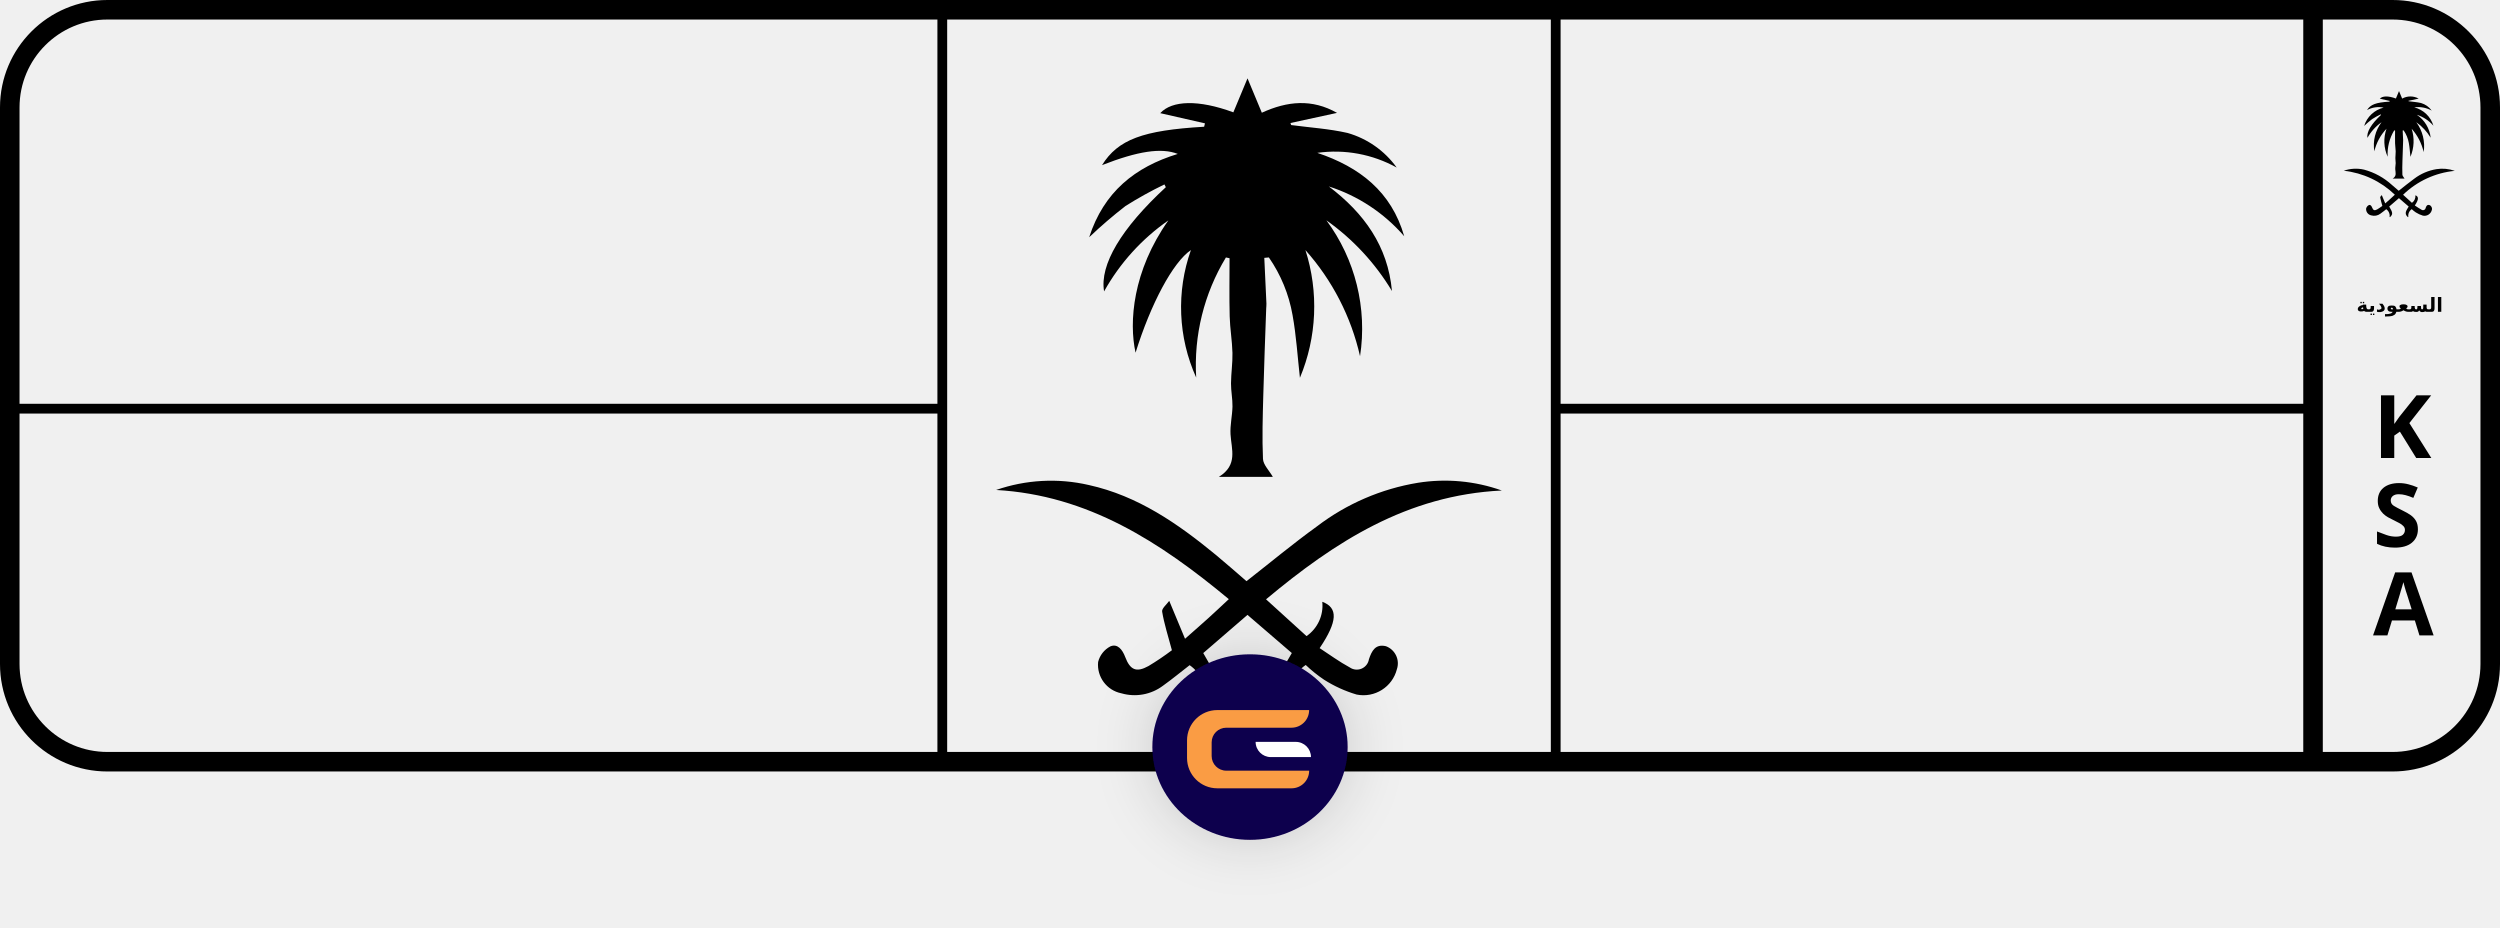
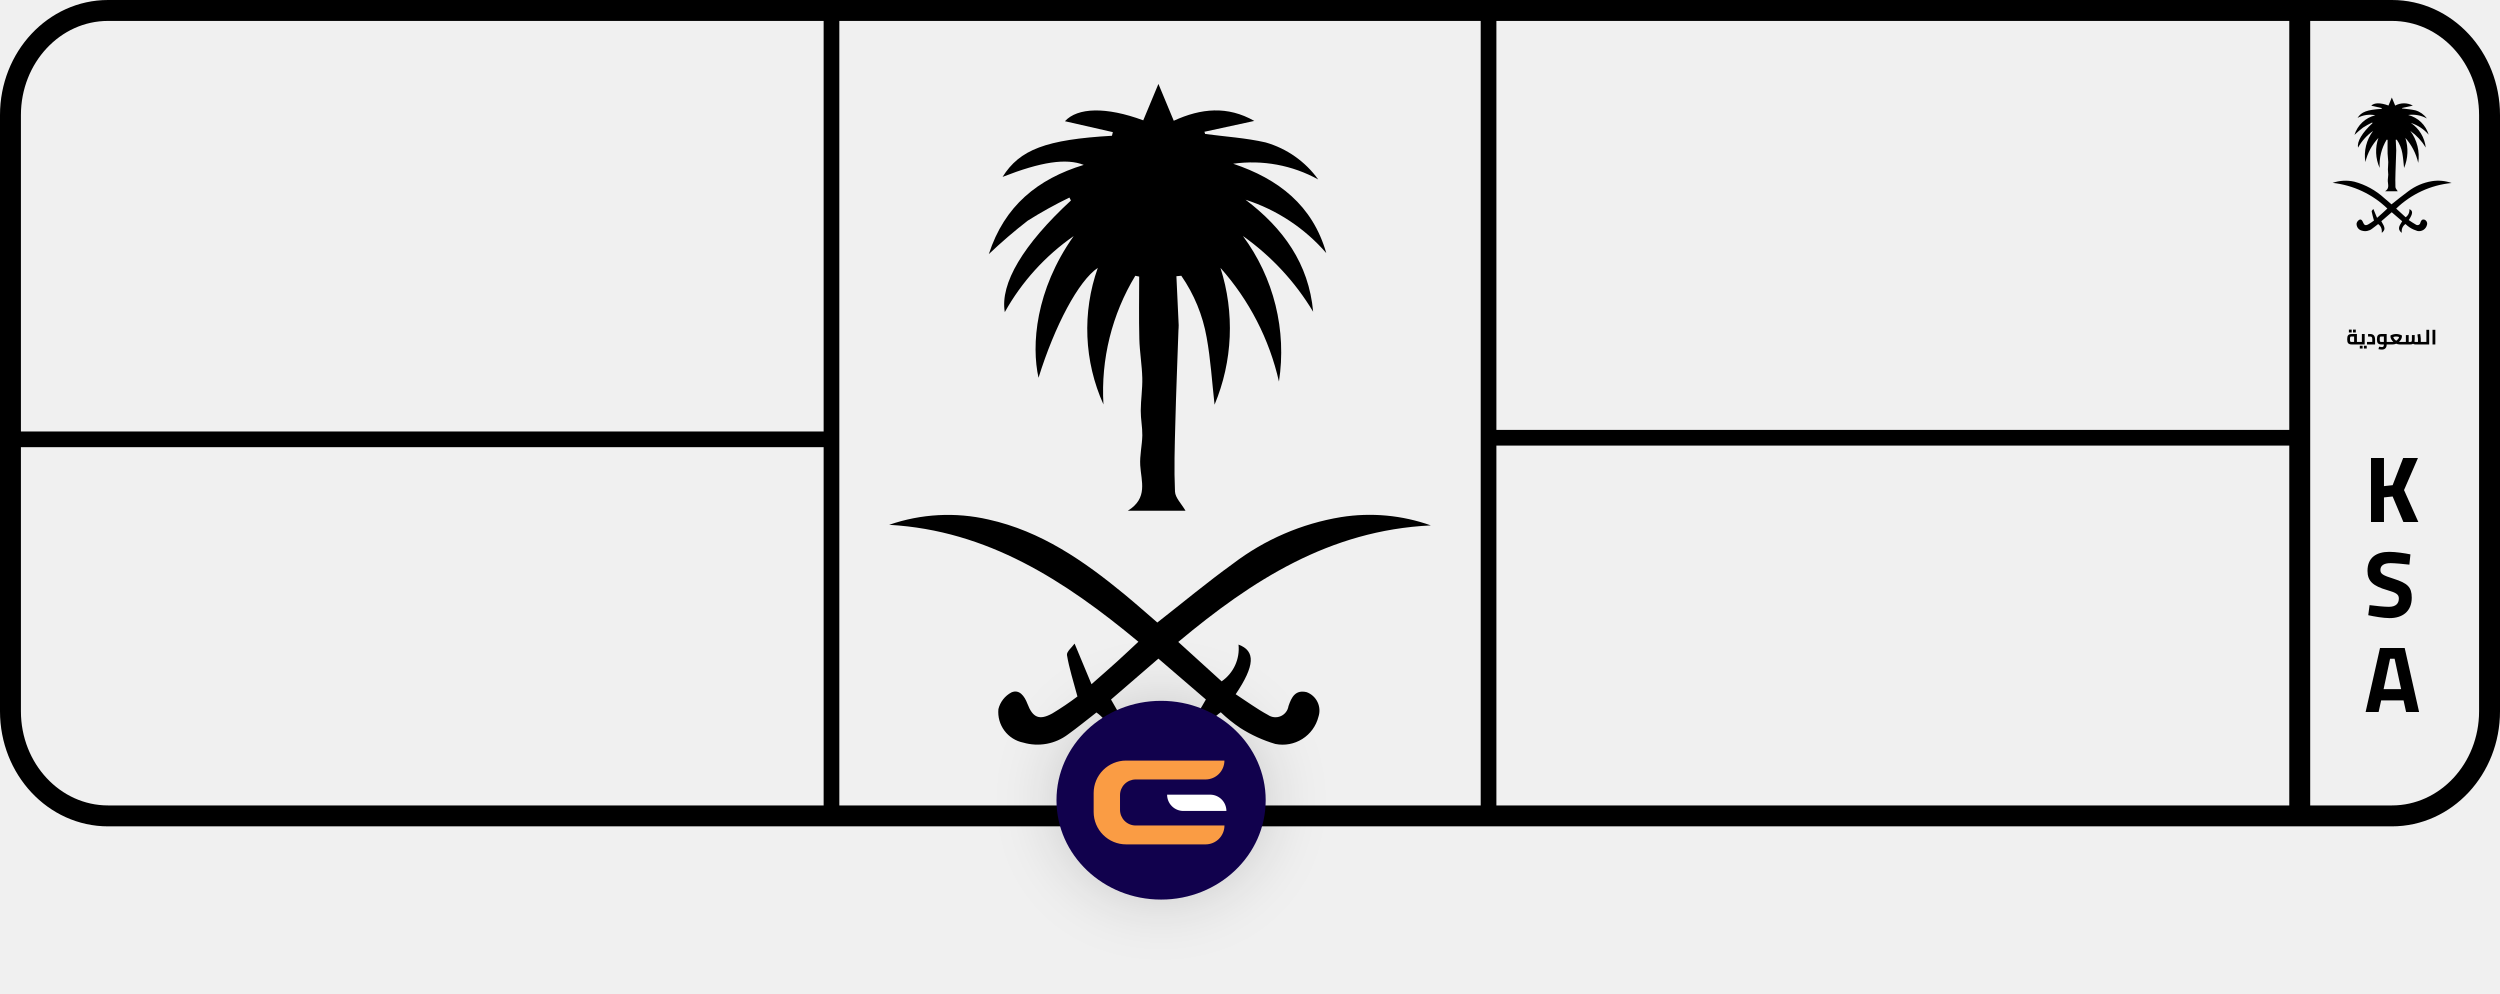
- <svg xmlns="http://www.w3.org/2000/svg" width="256" height="95" viewBox="0 0 256 95">
+ <svg xmlns="http://www.w3.org/2000/svg" width="239" height="95" viewBox="0 0 239 95" fill="none">
+   <g clip-path="url(#clip0_3080_21759)">
+     <path d="M228.669 1H10.331C5.178 1 1 5.477 1 11V68C1 73.523 5.178 78 10.331 78H228.669C233.822 78 238 73.523 238 68V11C238 5.477 233.822 1 228.669 1Z" stroke="black" stroke-width="2" />
+     <path d="M219.855 0.418V77.662" stroke="black" stroke-width="2" />
+     <path d="M106.365 71.787C106.484 71.091 106.401 70.376 106.128 69.725C105.854 69.074 105.4 68.515 104.819 68.113C103.919 68.807 103.034 69.542 102.095 70.213C101.494 70.666 100.796 70.972 100.056 71.108C99.316 71.243 98.555 71.205 97.832 70.995C97.108 70.851 96.463 70.444 96.023 69.852C95.582 69.259 95.377 68.525 95.447 67.79C95.531 67.45 95.686 67.132 95.902 66.856C96.118 66.58 96.39 66.353 96.7 66.19C97.442 65.874 97.938 66.532 98.22 67.275C98.728 68.615 99.363 68.888 100.603 68.204C101.431 67.706 102.232 67.166 103.003 66.584C102.609 65.107 102.211 63.884 102.003 62.628C101.949 62.303 102.486 61.878 102.73 61.528L104.347 65.41C105.347 64.524 106.061 63.91 106.759 63.274C107.429 62.669 108.085 62.045 108.831 61.352C101.793 55.507 94.418 50.706 85.002 50.173C88.055 49.114 91.344 48.938 94.493 49.665C99.513 50.774 103.603 53.613 107.485 56.806C108.576 57.706 109.63 58.643 110.641 59.513C113.083 57.604 115.418 55.659 117.877 53.886C120.902 51.582 124.446 50.054 128.198 49.436C131.082 48.976 134.036 49.249 136.788 50.228C127.072 50.7 119.688 55.49 112.642 61.37L116.788 65.137C117.348 64.75 117.793 64.219 118.077 63.601C118.361 62.982 118.473 62.299 118.402 61.622C120.034 62.234 119.98 63.622 118.132 66.369C119.157 67.034 120.147 67.769 121.222 68.348C121.398 68.469 121.601 68.543 121.813 68.564C122.025 68.584 122.239 68.551 122.435 68.466C122.631 68.382 122.802 68.249 122.932 68.08C123.062 67.912 123.148 67.713 123.18 67.502C123.468 66.655 123.835 65.913 124.921 66.172C125.376 66.342 125.748 66.682 125.957 67.121C126.167 67.559 126.197 68.062 126.043 68.523C125.821 69.402 125.27 70.162 124.503 70.646C123.736 71.13 122.813 71.301 121.924 71.123C120.744 70.775 119.619 70.262 118.582 69.601C117.915 69.153 117.287 68.648 116.706 68.093C116.117 68.492 115.654 69.052 115.372 69.706C115.091 70.36 115.002 71.081 115.117 71.783H114.871C112.895 69.999 114.437 68.453 115.283 66.871L110.742 62.964L106.213 66.874C107.925 69.766 107.973 70.431 106.613 71.784L106.365 71.787Z" fill="black" />
+     <path d="M108.534 26.365C106.296 30.062 105.234 34.352 105.49 38.665C103.632 34.546 103.438 29.867 104.95 25.607C103.106 26.848 100.837 31.119 99.282 36.116C98.59 32.991 98.982 27.742 102.642 22.569C99.923 24.461 97.671 26.948 96.058 29.84C95.593 27.105 97.821 23.381 102.381 19.169L102.237 18.886C100.87 19.548 99.54 20.285 98.254 21.094C96.959 22.097 95.717 23.165 94.531 24.294C96.031 19.665 99.214 17.104 103.606 15.763C101.927 15.105 99.519 15.473 95.847 16.911C97.484 14.293 100.009 13.343 106.303 12.979L106.388 12.632L101.808 11.588C103.008 10.279 105.724 10.183 109.295 11.504L110.745 8.023L112.211 11.544C114.828 10.344 117.357 10.106 119.911 11.561L115.143 12.597L115.213 12.807C117.142 13.064 119.104 13.185 120.992 13.616C123.02 14.197 124.793 15.445 126.022 17.158C123.547 15.789 120.693 15.261 117.891 15.653C122.221 17.102 125.485 19.628 126.791 24.193C124.735 21.817 122.065 20.052 119.072 19.093C122.663 21.812 125.12 25.193 125.537 29.802C123.825 26.95 121.538 24.485 118.823 22.562C120.289 24.539 121.347 26.787 121.939 29.175C122.53 31.564 122.642 34.045 122.268 36.477C121.354 32.44 119.43 28.701 116.676 25.61C118.049 29.898 117.849 34.535 116.112 38.688C115.868 36.52 115.739 34.364 115.355 32.255C114.983 30.139 114.157 28.129 112.933 26.363L112.464 26.406C112.538 27.967 112.61 29.528 112.682 31.088C112.69 31.252 112.664 31.418 112.659 31.588C112.559 34.571 112.432 37.553 112.359 40.536C112.302 42.688 112.233 44.845 112.329 46.993C112.356 47.593 112.956 48.168 113.336 48.829H107.816C109.778 47.618 109.097 46.015 109.006 44.485C108.95 43.539 109.186 42.579 109.206 41.625C109.219 40.838 109.049 40.049 109.055 39.261C109.062 38.218 109.228 37.174 109.203 36.133C109.172 34.888 108.952 33.648 108.92 32.403C108.869 30.417 108.906 28.43 108.906 26.442L108.534 26.365Z" fill="black" />
+     <path d="M227.69 22.229C227.716 22.076 227.698 21.919 227.638 21.776C227.578 21.633 227.478 21.51 227.35 21.422C227.15 21.573 226.958 21.736 226.75 21.882C226.618 21.982 226.465 22.049 226.302 22.079C226.14 22.109 225.973 22.101 225.814 22.054C225.656 22.023 225.515 21.934 225.418 21.805C225.321 21.675 225.276 21.515 225.29 21.354C225.309 21.28 225.343 21.21 225.39 21.149C225.437 21.089 225.497 21.039 225.565 21.003C225.728 20.933 225.837 21.079 225.899 21.241C226.01 21.535 226.15 21.595 226.422 21.441C226.605 21.332 226.782 21.213 226.952 21.085C226.866 20.76 226.778 20.492 226.732 20.216C226.72 20.145 226.838 20.051 226.892 19.975L227.247 20.828C227.467 20.634 227.625 20.498 227.777 20.359C227.929 20.22 228.068 20.089 228.231 19.937C226.807 18.562 224.966 17.699 222.998 17.482C223.668 17.25 224.391 17.211 225.082 17.371C226.145 17.658 227.123 18.196 227.935 18.939C228.175 19.139 228.406 19.339 228.628 19.534C229.165 19.115 229.677 18.687 230.217 18.298C230.882 17.792 231.662 17.456 232.487 17.321C233.121 17.22 233.77 17.28 234.374 17.495C232.381 17.687 230.513 18.55 229.074 19.942L229.982 20.769C230.105 20.684 230.203 20.567 230.265 20.432C230.327 20.296 230.352 20.146 230.336 19.997C230.694 20.131 230.683 20.437 230.277 21.039C230.504 21.185 230.72 21.346 230.958 21.473C230.997 21.5 231.041 21.516 231.088 21.52C231.134 21.525 231.181 21.518 231.224 21.499C231.267 21.481 231.304 21.451 231.333 21.414C231.361 21.377 231.38 21.334 231.387 21.287C231.451 21.101 231.531 20.937 231.769 20.995C231.869 21.032 231.951 21.107 231.997 21.203C232.043 21.3 232.05 21.41 232.016 21.511C231.967 21.705 231.846 21.872 231.677 21.979C231.507 22.085 231.304 22.122 231.108 22.082C230.849 22.005 230.602 21.893 230.374 21.747C230.228 21.649 230.09 21.538 229.962 21.416C229.833 21.504 229.731 21.627 229.669 21.771C229.607 21.914 229.588 22.073 229.613 22.227H229.558C229.124 21.835 229.458 21.495 229.649 21.148L228.649 20.29L227.655 21.149C228.033 21.785 228.042 21.93 227.744 22.227L227.69 22.229Z" fill="black" />
+     <path d="M228.164 13.352C227.673 14.164 227.44 15.105 227.496 16.052C227.087 15.147 227.045 14.12 227.377 13.184C226.764 13.829 226.335 14.626 226.132 15.492C226.046 14.972 226.068 14.441 226.195 13.929C226.321 13.418 226.551 12.938 226.87 12.518C226.272 12.934 225.778 13.482 225.424 14.118C225.324 13.518 225.812 12.7 226.813 11.772L226.781 11.71C226.48 11.855 226.188 12.017 225.906 12.195C225.621 12.414 225.348 12.648 225.088 12.895C225.23 12.437 225.488 12.024 225.837 11.696C226.187 11.367 226.615 11.135 227.081 11.021C226.502 10.901 225.9 10.99 225.381 11.273C225.74 10.698 226.296 10.49 227.681 10.409L227.7 10.333L226.694 10.106C226.957 9.818 227.554 9.797 228.339 10.088L228.658 9.324L228.98 10.096C229.238 9.953 229.529 9.877 229.825 9.877C230.121 9.877 230.411 9.953 230.67 10.096L229.623 10.323L229.638 10.369C230.062 10.426 230.492 10.451 230.907 10.547C231.351 10.676 231.738 10.95 232.007 11.325C231.463 11.024 230.836 10.908 230.221 10.994C230.682 11.111 231.106 11.346 231.449 11.675C231.792 12.005 232.044 12.418 232.18 12.874C231.727 12.351 231.139 11.963 230.48 11.753C230.874 12.018 231.205 12.366 231.45 12.772C231.696 13.178 231.849 13.633 231.9 14.105C231.524 13.479 231.022 12.938 230.426 12.516C230.748 12.95 230.981 13.444 231.11 13.968C231.24 14.493 231.265 15.038 231.183 15.572C230.982 14.685 230.558 13.863 229.953 13.184C230.255 14.127 230.211 15.147 229.829 16.06C229.775 15.584 229.747 15.11 229.663 14.647C229.582 14.183 229.401 13.741 229.133 13.353L229.033 13.363C229.049 13.706 229.065 14.049 229.081 14.391C229.081 14.427 229.081 14.467 229.076 14.5C229.053 15.155 229.026 15.81 229.009 16.468C228.997 16.941 228.981 17.415 229.003 17.886C229.009 18.018 229.141 18.144 229.224 18.286H228.013C228.444 18.02 228.295 17.668 228.274 17.332C228.262 17.124 228.313 16.913 228.317 16.704C228.317 16.531 228.283 16.357 228.284 16.185C228.284 15.958 228.322 15.726 228.317 15.498C228.31 15.225 228.262 14.952 228.255 14.678C228.244 14.242 228.255 13.805 228.255 13.369L228.164 13.352Z" fill="black" />
+     <path d="M224.821 31.512V31.784H224.553V31.512H224.821ZM225.215 31.512V31.784H224.947V31.512H225.215ZM225.557 32.69C225.589 32.69 225.597 32.736 225.597 32.81C225.597 32.884 225.589 32.93 225.557 32.93H224.837C224.487 32.93 224.391 32.774 224.391 32.43C224.391 32.086 224.487 31.93 224.837 31.93H225.321V32.69H225.557ZM224.837 32.69H225.053V32.17H224.837C224.679 32.17 224.659 32.18 224.659 32.43C224.659 32.68 224.679 32.69 224.837 32.69ZM226.063 31.93V32.93H225.557C225.525 32.93 225.517 32.884 225.517 32.81C225.517 32.736 225.525 32.69 225.557 32.69H225.795V31.93H226.063ZM225.597 33.322V33.05H225.865V33.322H225.597ZM225.991 33.05H226.259V33.322H225.991V33.05ZM226.549 31.93C226.869 31.93 227.057 32.064 227.057 32.466V32.93H226.283V32.69H226.789V32.466C226.789 32.22 226.739 32.17 226.549 32.17H226.387V31.93H226.549ZM228.404 32.69C228.436 32.69 228.444 32.736 228.444 32.81C228.444 32.884 228.436 32.93 228.404 32.93H228.166V32.942C228.166 33.232 228.014 33.422 227.71 33.422C227.614 33.422 227.49 33.404 227.382 33.38L227.44 33.146C227.548 33.17 227.64 33.182 227.71 33.182C227.842 33.182 227.898 33.122 227.898 32.942V32.93H227.682C227.332 32.93 227.236 32.774 227.236 32.43C227.236 32.086 227.332 31.93 227.682 31.93H228.166V32.69H228.404ZM227.682 32.69H227.898V32.17H227.682C227.524 32.17 227.504 32.18 227.504 32.43C227.504 32.68 227.524 32.69 227.682 32.69ZM229.736 32.69C229.768 32.69 229.776 32.736 229.776 32.81C229.776 32.884 229.768 32.93 229.736 32.93H229.42C229.296 32.93 229.18 32.904 229.076 32.858C228.972 32.904 228.856 32.93 228.732 32.93H228.404C228.372 32.93 228.364 32.884 228.364 32.81C228.364 32.736 228.372 32.69 228.404 32.69H228.732C228.756 32.69 228.78 32.688 228.804 32.684C228.632 32.528 228.53 32.33 228.53 32.186V32.068C228.702 31.978 228.914 31.93 229.076 31.93C229.238 31.93 229.45 31.978 229.622 32.068V32.186C229.622 32.33 229.52 32.528 229.348 32.684C229.372 32.688 229.396 32.69 229.42 32.69H229.736ZM228.8 32.218C228.818 32.342 228.932 32.48 229.076 32.574C229.22 32.48 229.334 32.342 229.352 32.218C229.258 32.186 229.162 32.17 229.076 32.17C228.99 32.17 228.894 32.186 228.8 32.218ZM231.664 32.69C231.696 32.69 231.704 32.736 231.704 32.81C231.704 32.884 231.696 32.93 231.664 32.93H230.9C230.826 32.93 230.754 32.908 230.688 32.866C230.624 32.91 230.54 32.93 230.432 32.93H229.736C229.704 32.93 229.696 32.884 229.696 32.81C229.696 32.736 229.704 32.69 229.736 32.69H230.002V32.03H230.27V32.69H230.432C230.552 32.69 230.578 32.658 230.578 32.43V32.03H230.846V32.43C230.846 32.518 230.838 32.592 230.822 32.656C230.856 32.684 230.876 32.69 230.9 32.69H231.158V32.376C231.158 32.324 231.136 32.146 231.106 31.97L231.37 31.93C231.394 32.074 231.426 32.296 231.426 32.376V32.69H231.664ZM231.962 31.53H232.23V32.93H231.664C231.632 32.93 231.624 32.884 231.624 32.81C231.624 32.736 231.632 32.69 231.664 32.69H231.962V31.53ZM232.549 32.93V31.53H232.817V32.93H232.549Z" fill="black" />
+     <path d="M226.666 49.902V43.782H227.908V46.473L228.736 46.383L229.744 43.782H231.157L229.825 46.851L231.193 49.902H229.762L228.736 47.463L227.908 47.553V49.902H226.666Z" fill="black" />
+     <path d="M228.448 59.092C227.836 59.092 226.927 58.93 226.405 58.813L226.531 57.85C227.053 57.922 227.908 58.012 228.376 58.012C229.042 58.012 229.33 57.697 229.33 57.22C229.33 56.842 229.114 56.671 228.232 56.419C226.855 56.023 226.333 55.555 226.333 54.574C226.333 53.305 227.179 52.756 228.421 52.756C229.015 52.756 229.924 52.891 230.437 52.999L230.338 53.98C229.789 53.917 228.925 53.836 228.547 53.836C227.881 53.836 227.566 54.079 227.566 54.484C227.566 54.871 227.809 55.006 228.835 55.33C230.158 55.753 230.563 56.122 230.563 57.139C230.563 58.471 229.654 59.092 228.448 59.092Z" fill="black" />
+     <path d="M226.153 68.066L227.53 61.946H229.888L231.265 68.066H230.023L229.78 66.959H227.638L227.395 68.066H226.153ZM227.872 65.879H229.546L228.925 62.972H228.493L227.872 65.879Z" fill="black" />
+     <path d="M219.855 41.848H142.305" stroke="black" stroke-width="1.5" />
+     <path d="M79 42L1 42" stroke="black" stroke-width="1.5" />
+     <path d="M142.305 1.523V77.662" stroke="black" stroke-width="1.5" />
+     <path d="M79.49 1.523V77.662" stroke="black" stroke-width="1.5" />
+     <g filter="url(#filter0_d_3080_21759)">
+       <path d="M111 86C116.523 86 121 81.747 121 76.5C121 71.253 116.523 67 111 67C105.477 67 101 71.253 101 76.5C101 81.747 105.477 86 111 86Z" fill="#11014D" />
+     </g>
+     <path d="M104.553 75.804V77.623C104.553 78.445 104.879 79.234 105.461 79.815C106.042 80.396 106.831 80.723 107.653 80.723H115.253C115.732 80.723 116.191 80.533 116.53 80.194C116.868 79.855 117.059 79.396 117.059 78.917H108.573C108.175 78.917 107.793 78.759 107.512 78.478C107.231 78.196 107.073 77.815 107.073 77.417V76.017C107.073 75.619 107.231 75.238 107.512 74.956C107.793 74.675 108.175 74.517 108.573 74.517C110.361 74.517 113.341 74.517 115.255 74.517C115.733 74.515 116.19 74.324 116.528 73.986C116.865 73.647 117.055 73.189 117.055 72.711H107.645C106.825 72.713 106.04 73.04 105.46 73.619C104.881 74.199 104.555 74.984 104.553 75.804Z" fill="#FA9C44" />
+     <path d="M111.574 75.969H115.685C116.099 75.969 116.495 76.133 116.788 76.425C117.08 76.718 117.244 77.114 117.244 77.528H113.133C112.72 77.528 112.323 77.364 112.031 77.071C111.738 76.779 111.574 76.382 111.574 75.969Z" fill="white" />
+   </g>
  <defs>
-     <filter id="Ellipse_329" x="109" y="58" width="38" height="37" filterUnits="userSpaceOnUse">
-       <feOffset input="SourceAlpha" />
-       <feGaussianBlur stdDeviation="3" result="blur" />
-       <feFlood flood-opacity="0.161" />
-       <feComposite operator="in" in2="blur" />
-       <feComposite in="SourceGraphic" />
+     <filter id="filter0_d_3080_21759" x="95" y="61" width="32" height="31" filterUnits="userSpaceOnUse" color-interpolation-filters="sRGB">
+       <feFlood flood-opacity="0" result="BackgroundImageFix" />
+       <feColorMatrix in="SourceAlpha" type="matrix" values="0 0 0 0 0 0 0 0 0 0 0 0 0 0 0 0 0 0 127 0" result="hardAlpha" />
+       <feOffset />
+       <feGaussianBlur stdDeviation="3" />
+       <feColorMatrix type="matrix" values="0 0 0 0 0 0 0 0 0 0 0 0 0 0 0 0 0 0 0.161 0" />
+       <feBlend mode="normal" in2="BackgroundImageFix" result="effect1_dropShadow_3080_21759" />
+       <feBlend mode="normal" in="SourceGraphic" in2="effect1_dropShadow_3080_21759" result="shape" />
    </filter>
+     <clipPath id="clip0_3080_21759">
+       <rect width="239" height="95" fill="white" />
+     </clipPath>
  </defs>
-   <g id="Group_4874" data-name="Group 4874" transform="translate(0 0.387)">
-     <g id="Group_4871" data-name="Group 4871" transform="translate(0 -0.387)">
-       <g id="Rectangle_2003" data-name="Rectangle 2003" fill="none" stroke="#000" stroke-width="2">
-         <rect width="256" height="79" rx="11" stroke="none" />
-         <rect x="1" y="1" width="254" height="77" rx="10" fill="none" />
-       </g>
-       <line id="Line_165" data-name="Line 165" y2="77.244" transform="translate(236.855 0.418)" fill="none" stroke="#000" stroke-width="2" />
-       <g id="Group_4769" data-name="Group 4769" transform="translate(102.001 8.022)">
-         <path id="Path_24455" data-name="Path 24455" d="M-334.1,262.323a3.708,3.708,0,0,0-1.546-3.674c-.9.694-1.785,1.429-2.724,2.1a4.843,4.843,0,0,1-4.263.782,2.98,2.98,0,0,1-2.385-3.205,2.48,2.48,0,0,1,1.253-1.6c.742-.316,1.238.342,1.52,1.085.508,1.34,1.143,1.613,2.383.929a27.64,27.64,0,0,0,2.4-1.62c-.394-1.477-.792-2.7-1-3.956-.054-.325.483-.75.727-1.1l1.617,3.882c1-.886,1.714-1.5,2.412-2.136.67-.605,1.326-1.229,2.072-1.922-7.038-5.845-14.413-10.646-23.829-11.179a17.172,17.172,0,0,1,9.491-.508c5.02,1.109,9.11,3.948,12.992,7.141,1.091.9,2.145,1.837,3.156,2.707,2.442-1.909,4.777-3.854,7.236-5.627a23.268,23.268,0,0,1,10.321-4.45,17.432,17.432,0,0,1,8.59.792c-9.716.472-17.1,5.262-24.146,11.142l4.146,3.767a3.793,3.793,0,0,0,1.614-3.515c1.632.612,1.578,2-.27,4.747,1.025.665,2.015,1.4,3.09,1.979a1.259,1.259,0,0,0,1.213.118,1.259,1.259,0,0,0,.745-.964c.288-.847.655-1.589,1.741-1.33a1.874,1.874,0,0,1,1.122,2.351,3.534,3.534,0,0,1-4.119,2.6,13.145,13.145,0,0,1-3.342-1.522,14.173,14.173,0,0,1-1.876-1.508,3.73,3.73,0,0,0-1.589,3.69h-.246c-1.976-1.784-.434-3.33.412-4.912l-4.541-3.907-4.529,3.91c1.712,2.892,1.76,3.557.4,4.91Z" transform="translate(355.464 -198.558)" />
-         <path id="Path_24456" data-name="Path 24456" d="M-303.357,113.276a21.312,21.312,0,0,0-3.044,12.3,17.509,17.509,0,0,1-.54-13.058c-1.844,1.241-4.113,5.512-5.668,10.509-.692-3.125-.3-8.374,3.36-13.547a21.78,21.78,0,0,0-6.584,7.271c-.465-2.735,1.763-6.459,6.323-10.671l-.144-.283a40.8,40.8,0,0,0-3.983,2.208,47.954,47.954,0,0,0-3.723,3.2c1.5-4.629,4.683-7.19,9.075-8.531-1.679-.658-4.087-.29-7.759,1.148,1.637-2.618,4.162-3.568,10.456-3.932l.085-.347-4.58-1.044c1.2-1.309,3.916-1.405,7.487-.084l1.45-3.481,1.466,3.521c2.617-1.2,5.146-1.438,7.7.017l-4.768,1.036.07.21c1.929.257,3.891.378,5.779.809a9.36,9.36,0,0,1,5.03,3.542,13.051,13.051,0,0,0-8.131-1.505c4.33,1.449,7.594,3.975,8.9,8.54a17.108,17.108,0,0,0-7.719-5.1c3.591,2.719,6.048,6.1,6.465,10.709a24.022,24.022,0,0,0-6.714-7.24,18.617,18.617,0,0,1,3.445,13.915,24.452,24.452,0,0,0-5.592-10.867,18.936,18.936,0,0,1-.564,13.078c-.244-2.168-.373-4.324-.757-6.433a14.86,14.86,0,0,0-2.422-5.892l-.469.043q.11,2.341.218,4.682c.008.164-.018.33-.023.5-.1,2.983-.227,5.965-.3,8.948-.057,2.152-.126,4.309-.03,6.457.027.6.627,1.175,1.007,1.836h-5.52c1.962-1.211,1.281-2.814,1.19-4.344-.056-.946.18-1.906.2-2.86.013-.787-.157-1.576-.151-2.364.007-1.043.173-2.087.148-3.128-.031-1.245-.251-2.485-.283-3.73-.051-1.986-.014-3.973-.014-5.961Z" transform="translate(326.89 -94.934)" />
-       </g>
-       <g id="Group_4874-2" data-name="Group 4874">
-         <g id="Group_4770" data-name="Group 4770" transform="translate(240 9.325)">
-           <path id="Path_24455-2" data-name="Path 24455" d="M-350.766,244.723a.814.814,0,0,0-.34-.807c-.2.151-.392.314-.6.46a1.059,1.059,0,0,1-.936.172.654.654,0,0,1-.524-.7.545.545,0,0,1,.275-.351c.163-.07.272.076.334.238.111.294.251.354.523.2a6.067,6.067,0,0,0,.53-.356c-.086-.325-.174-.593-.22-.869-.012-.071.106-.165.16-.241l.355.853c.22-.194.378-.33.53-.469s.291-.27.454-.422a8.942,8.942,0,0,0-5.233-2.455,3.771,3.771,0,0,1,2.084-.111,6.875,6.875,0,0,1,2.853,1.568c.24.2.471.4.693.595.537-.419,1.049-.847,1.589-1.236a5.111,5.111,0,0,1,2.27-.977,3.829,3.829,0,0,1,1.887.174,8.837,8.837,0,0,0-5.3,2.447l.908.827a.833.833,0,0,0,.354-.772c.358.134.347.44-.059,1.042.227.146.443.307.681.434a.276.276,0,0,0,.266.026.276.276,0,0,0,.163-.212c.064-.186.144-.35.382-.292a.412.412,0,0,1,.247.516.776.776,0,0,1-.908.571,2.888,2.888,0,0,1-.734-.335,3.11,3.11,0,0,1-.412-.331.82.82,0,0,0-.349.811h-.055c-.434-.392-.1-.732.091-1.079l-1-.858-.994.859c.378.636.387.781.089,1.078Z" transform="translate(355.457 -231.818)" />
-           <path id="Path_24456-2" data-name="Path 24456" d="M-314.289,98.968a4.68,4.68,0,0,0-.668,2.7,3.845,3.845,0,0,1-.119-2.868,5.013,5.013,0,0,0-1.245,2.308,3.877,3.877,0,0,1,.738-2.974,4.784,4.784,0,0,0-1.446,1.6c-.1-.6.388-1.418,1.389-2.346l-.032-.062a8.953,8.953,0,0,0-.875.485,10.526,10.526,0,0,0-.818.7,2.776,2.776,0,0,1,1.993-1.874,2.488,2.488,0,0,0-1.7.252c.359-.575.915-.783,2.3-.864l.019-.076-1.006-.227c.263-.288.86-.309,1.645-.018l.319-.764.322.772a1.741,1.741,0,0,1,1.69,0l-1.047.227.015.046c.424.057.854.082,1.269.178a2.055,2.055,0,0,1,1.1.778,2.866,2.866,0,0,0-1.786-.331,2.746,2.746,0,0,1,1.959,1.88,3.758,3.758,0,0,0-1.7-1.121,3.254,3.254,0,0,1,1.42,2.352,5.275,5.275,0,0,0-1.474-1.589,4.087,4.087,0,0,1,.757,3.056A5.374,5.374,0,0,0-312.5,98.8a4.163,4.163,0,0,1-.124,2.876c-.054-.476-.082-.95-.166-1.413a3.264,3.264,0,0,0-.53-1.294l-.1.01q.024.514.048,1.028c0,.036,0,.076-.005.109-.023.655-.05,1.31-.067,1.968-.012.473-.028.947-.006,1.418.006.132.138.258.221.4h-1.211c.431-.266.282-.618.261-.954-.012-.208.039-.419.043-.628,0-.173-.034-.347-.033-.519,0-.227.038-.459.033-.687-.007-.273-.055-.546-.062-.82-.011-.436,0-.873,0-1.309Z" transform="translate(319.454 -94.941)" />
-         </g>
-         <text id="السعودية" transform="translate(250 31.928)" font-size="2" font-family="Cairo-Bold, Cairo" font-weight="700">
-           <tspan x="-8.688" y="0">السعودية</tspan>
-         </text>
-         <g id="Group" transform="translate(243 34.902)">
-           <text id="K" transform="translate(0 12)" font-size="9" font-family="Cairo-Bold, Cairo" font-weight="700">
-             <tspan x="0" y="0">K</tspan>
-           </text>
-           <text id="S" transform="translate(0 21.082)" font-size="9" font-family="Cairo-Bold, Cairo" font-weight="700">
-             <tspan x="0" y="0">S</tspan>
-           </text>
-           <text id="A" transform="translate(0 30.163)" font-size="9" font-family="Cairo-Bold, Cairo" font-weight="700">
-             <tspan x="0" y="0">A</tspan>
-           </text>
-         </g>
-       </g>
-       <line id="Line_170" data-name="Line 170" x1="77.55" transform="translate(159.305 41.848)" fill="none" stroke="#000" stroke-width="1" />
-       <path id="Path_24459" data-name="Path 24459" d="M95.331,0H0" transform="translate(1.135 41.848)" fill="none" stroke="#000" stroke-width="1" />
-       <line id="Line_172" data-name="Line 172" y2="76.139" transform="translate(159.305 1.523)" fill="none" stroke="#000" stroke-width="1" />
-       <line id="Line_173" data-name="Line 173" y2="76.139" transform="translate(96.491 1.523)" fill="none" stroke="#000" stroke-width="1" />
-     </g>
-     <g id="Group_4872" data-name="Group 4872" transform="translate(118 66.613)">
-       <g transform="matrix(1, 0, 0, 1, -118, -67)" filter="url(#Ellipse_329)">
-         <ellipse id="Ellipse_329-2" data-name="Ellipse 329" cx="10" cy="9.5" rx="10" ry="9.5" transform="translate(118 67)" fill="#11014d" />
-       </g>
-       <g id="Group_4766" data-name="Group 4766" transform="translate(3.553 5.707)">
-         <path id="Path_1" data-name="Path 1" d="M201.908,442.381V444.2a3.1,3.1,0,0,0,3.1,3.1h7.6a1.806,1.806,0,0,0,1.806-1.806h-8.486a1.5,1.5,0,0,1-1.5-1.5v-1.4a1.5,1.5,0,0,1,1.5-1.5c1.788,0,4.768,0,6.682,0a1.806,1.806,0,0,0,1.8-1.806H205A3.1,3.1,0,0,0,201.908,442.381Z" transform="translate(-201.908 -439.284)" fill="#fa9c44" />
-         <path id="Rectangle_3" data-name="Rectangle 3" d="M0,0H4.111A1.559,1.559,0,0,1,5.67,1.559H1.559A1.559,1.559,0,0,1,0,0Z" transform="translate(7.022 3.261)" fill="#fff" />
-       </g>
-     </g>
-   </g>
</svg>
